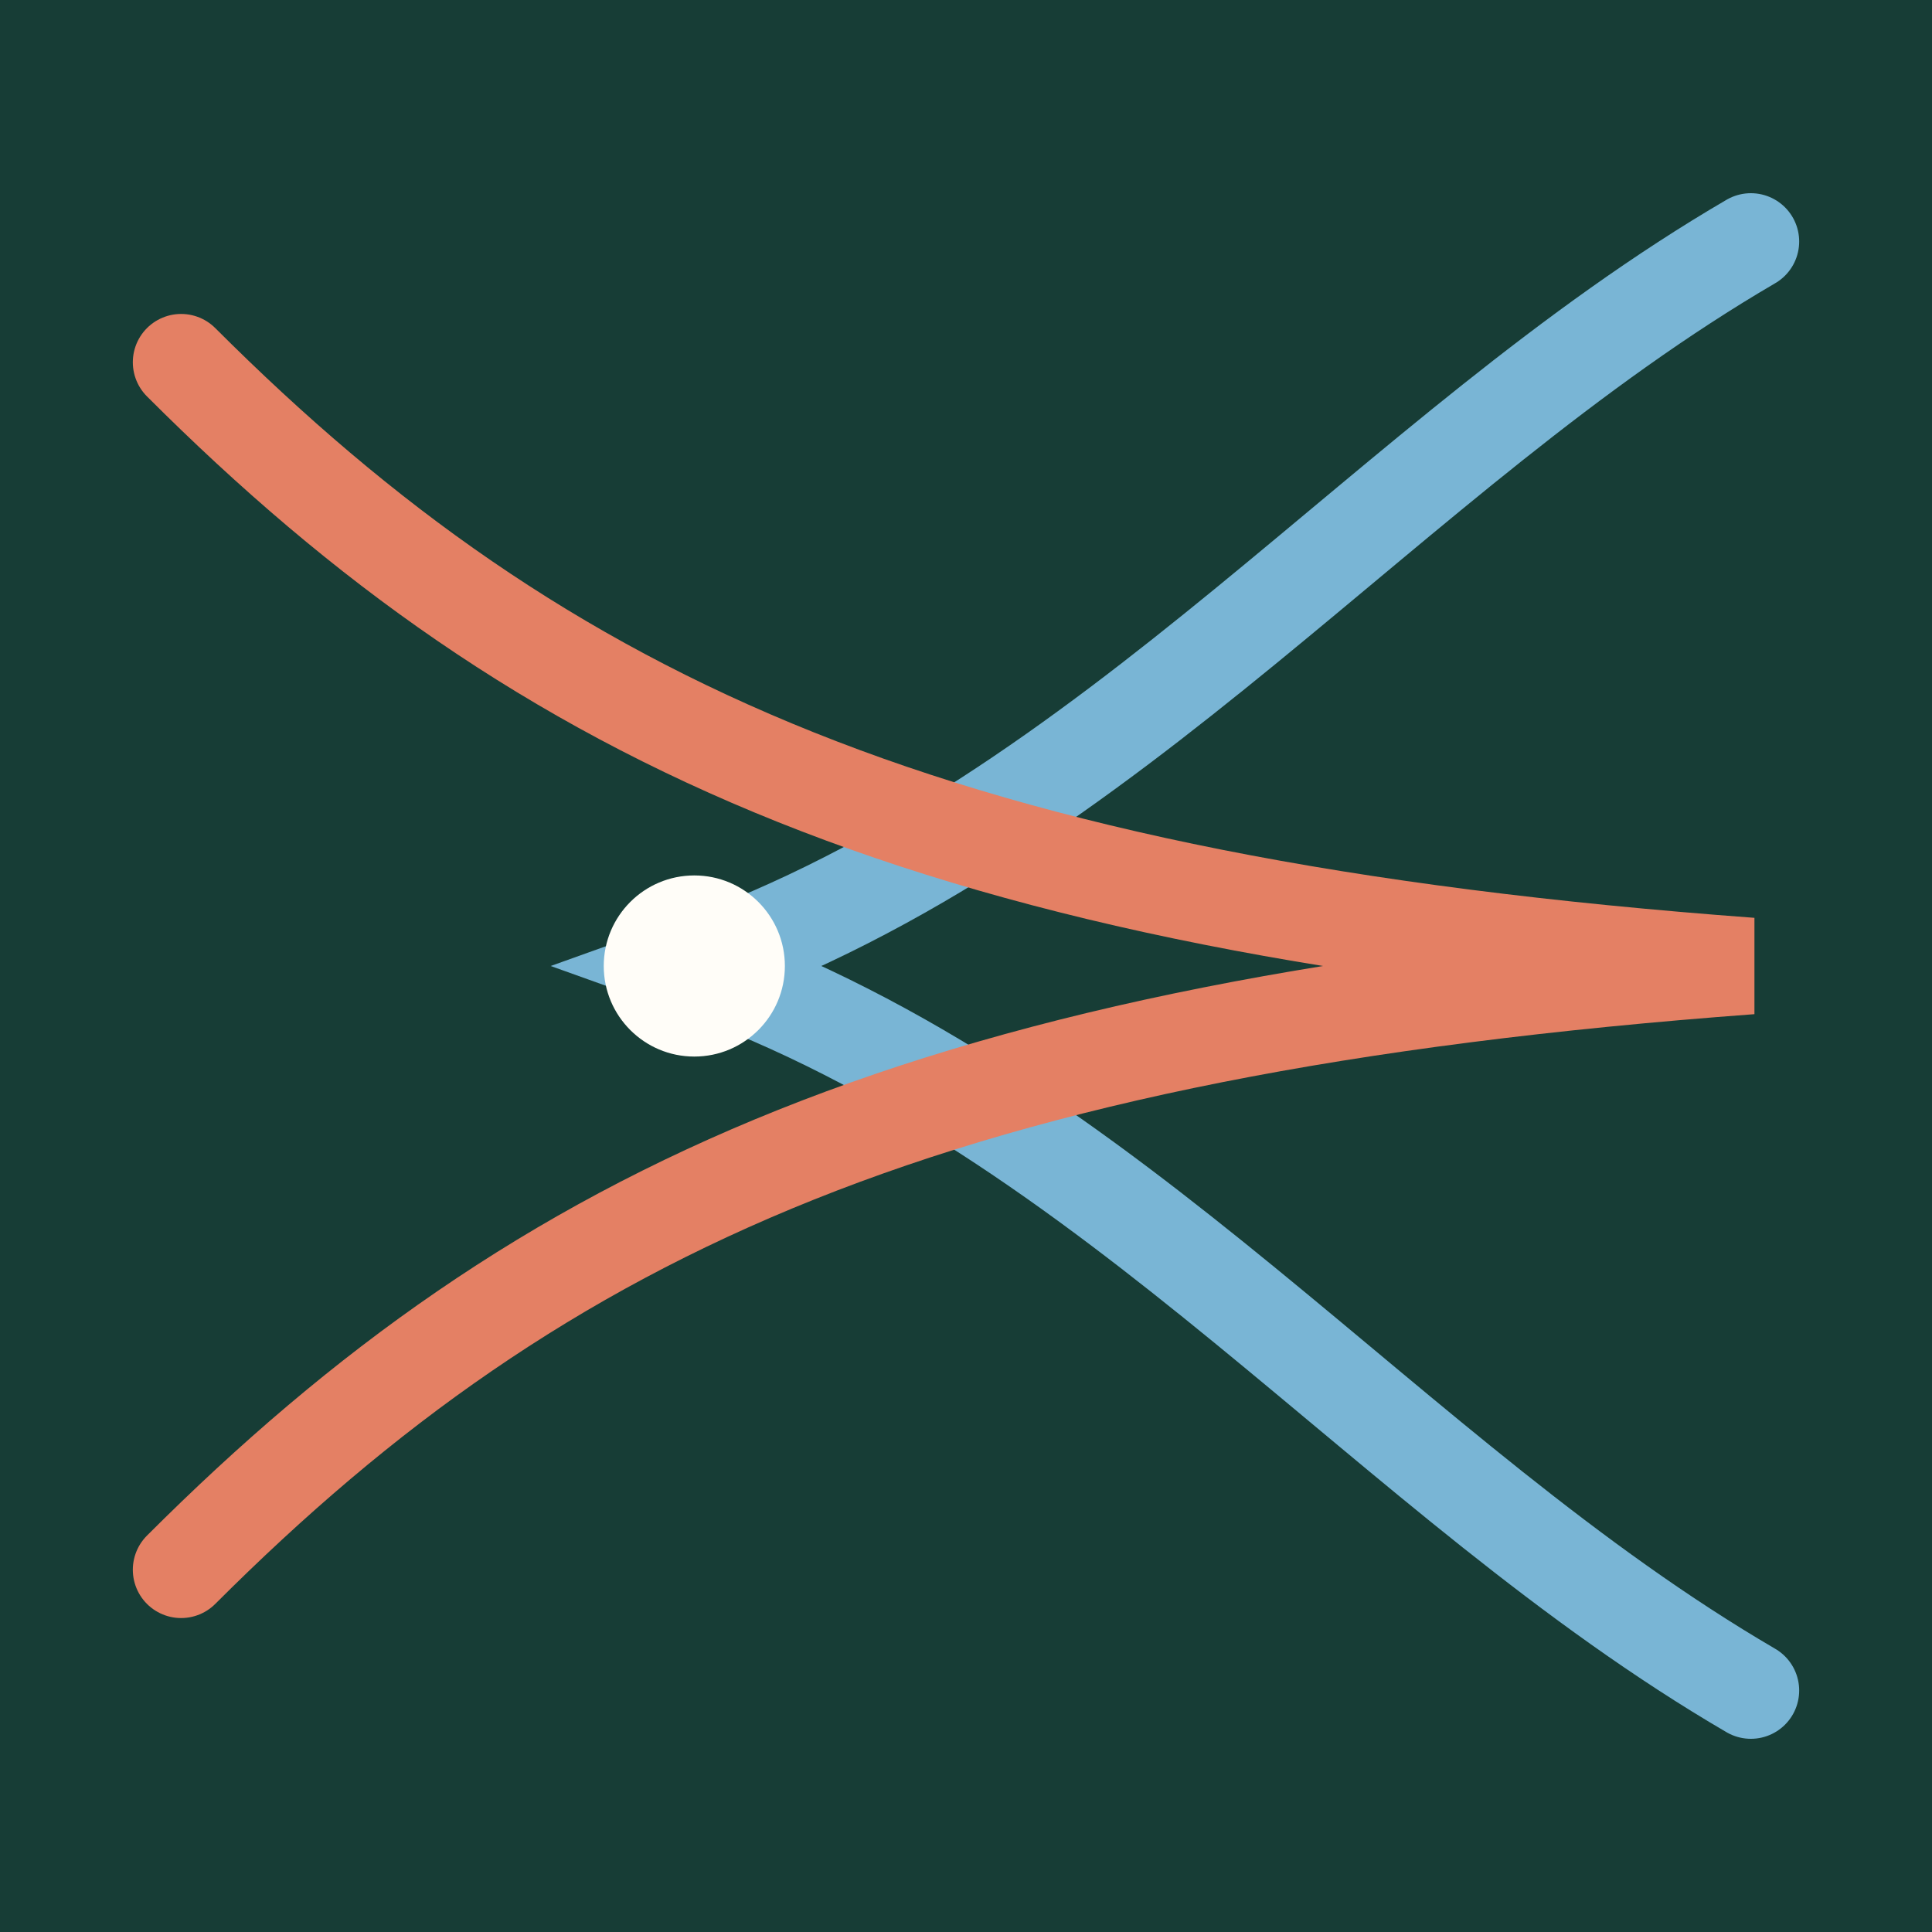
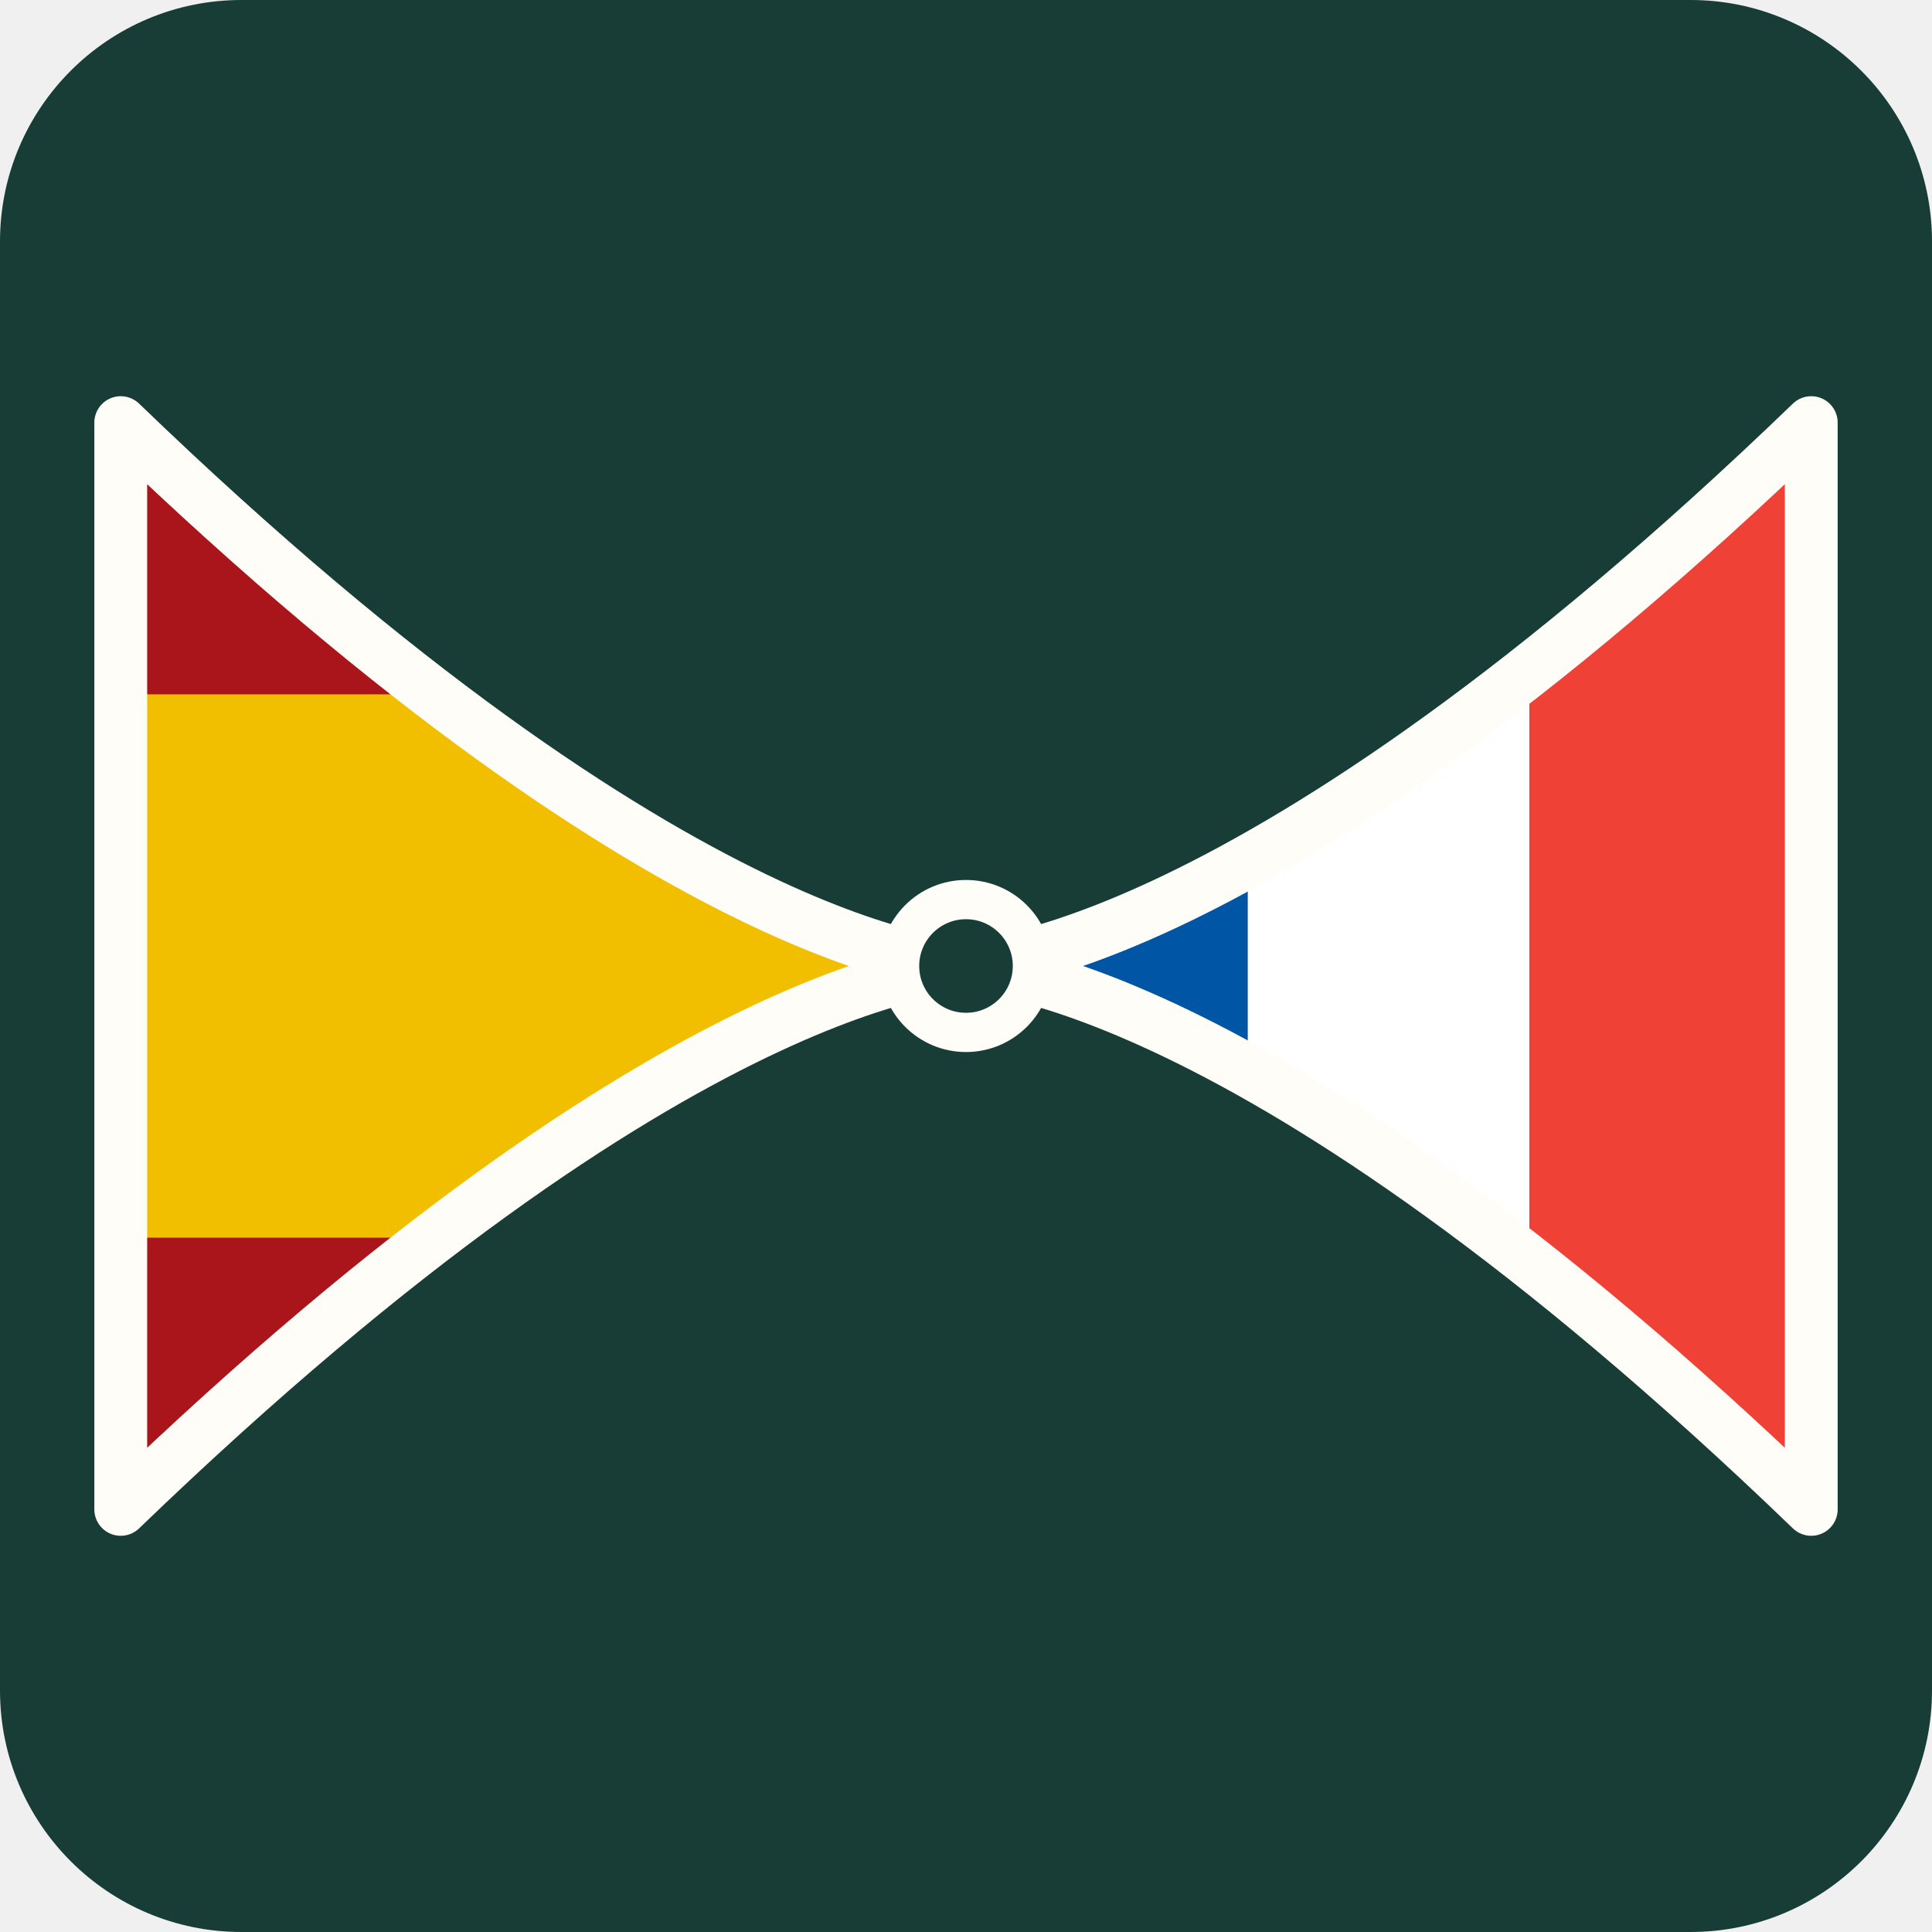
<svg xmlns="http://www.w3.org/2000/svg" viewBox="0 0 64 64">
-   <rect width="64" height="64" fill="#173d36" />
-   <path d="M58 8C46 15 37 27 23 32c14 5 23 17 35 24" fill="none" stroke="#79b5d5" stroke-width="3.2" stroke-linecap="round" />
-   <path d="M6 52c12-12 25-18 52-20C31 30 18 24 6 12" fill="none" stroke="#e48064" stroke-width="3.2" stroke-linecap="round" />
-   <circle cx="23" cy="32" r="3" fill="#fffdf8" />
+   <defs>
+     <clipPath id="spain-cusp">
+       <path d="M32 32C32 32 22.667 32 4 14V50C22.667 32 32 32 32 32Z" />
+     </clipPath>
+     <clipPath id="france-cusp">
+       <path d="M32 32C32 32 41.333 32 60 14V50C41.333 32 32 32 32 32Z" />
+     </clipPath>
+   </defs>
+   <rect width="64" height="64" rx="8" fill="#173D36" />
+   <g clip-path="url(#spain-cusp)">
+     <path d="M4 14H32V50H4Z" fill="#AA151B" />
+     <path d="M4 23H32V41H4Z" fill="#F1BF00" />
+   </g>
+   <g clip-path="url(#france-cusp)">
+     <path d="M32 14H41.333V50H32Z" fill="#0055A4" />
+     <path d="M41.333 14H50.667V50H41.333Z" fill="#FFFFFF" />
+     <path d="M50.667 14H60V50H50.667Z" fill="#EF4135" />
+   </g>
+   <path d="M32 32C32 32 22.667 32 4 14V50C22.667 32 32 32 32 32Z" fill="none" stroke="#FFFDF8" stroke-width="1.75" stroke-linejoin="round" />
+   <path d="M32 32C32 32 41.333 32 60 14V50C41.333 32 32 32 32 32Z" fill="none" stroke="#FFFDF8" stroke-width="1.75" stroke-linejoin="round" />
+   <circle cx="32" cy="32" r="2.2" fill="#173D36" stroke="#FFFDF8" stroke-width="1.3" />
</svg>
